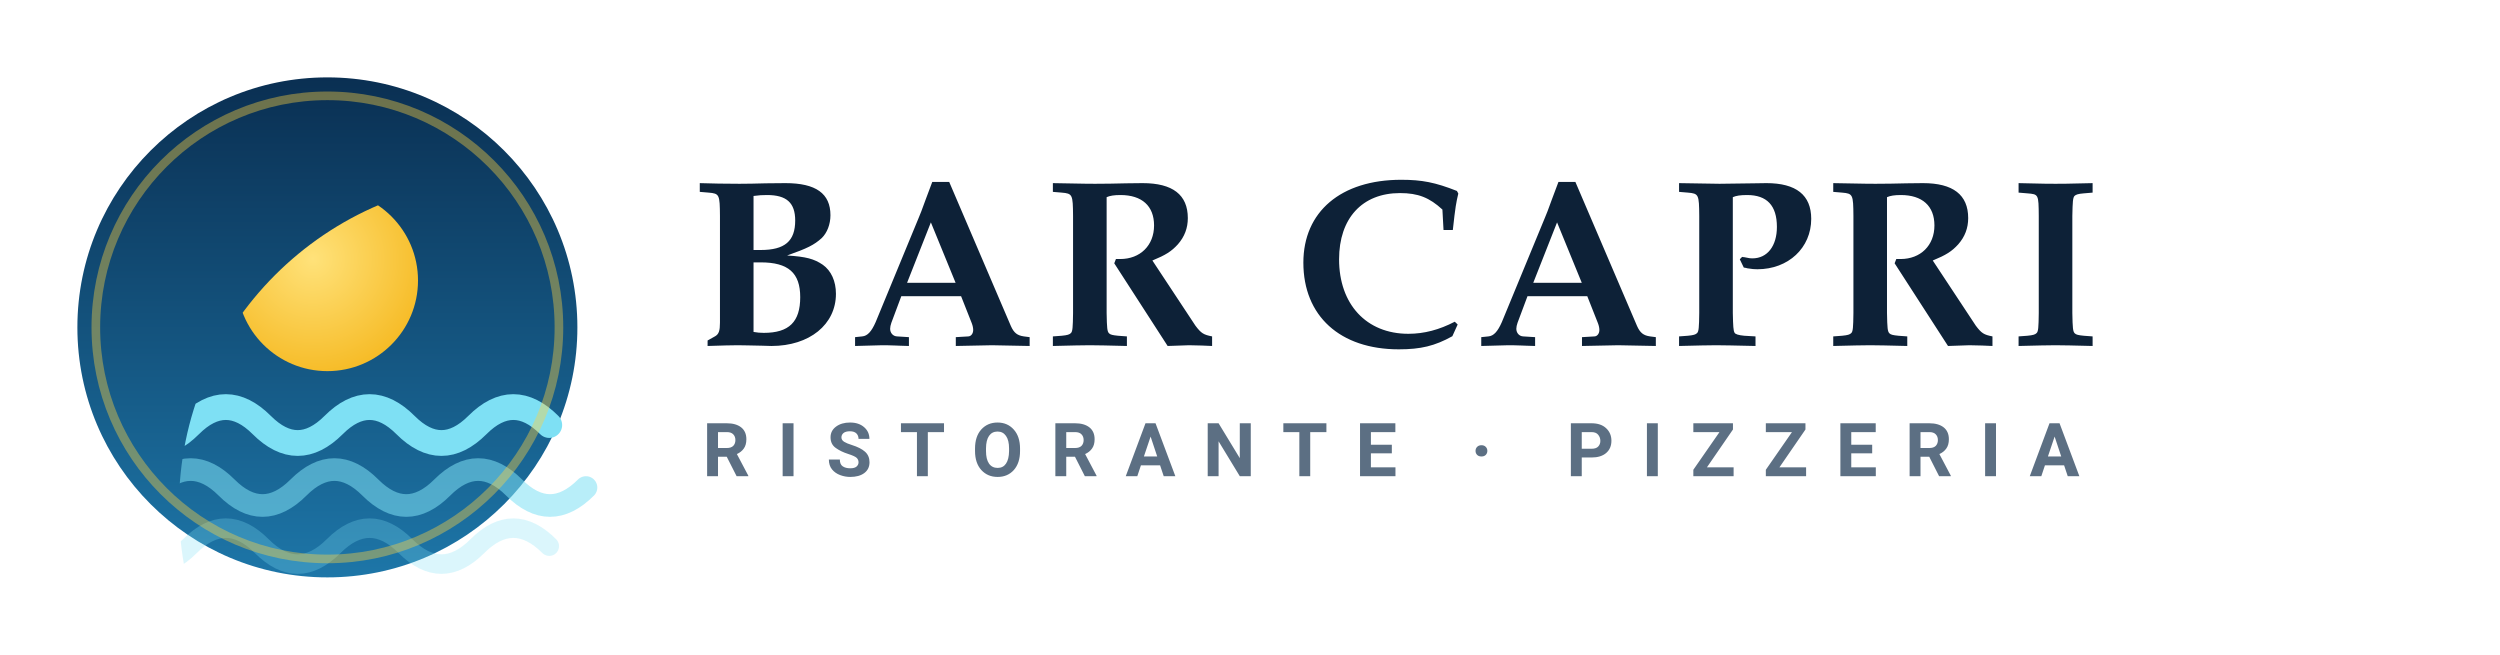
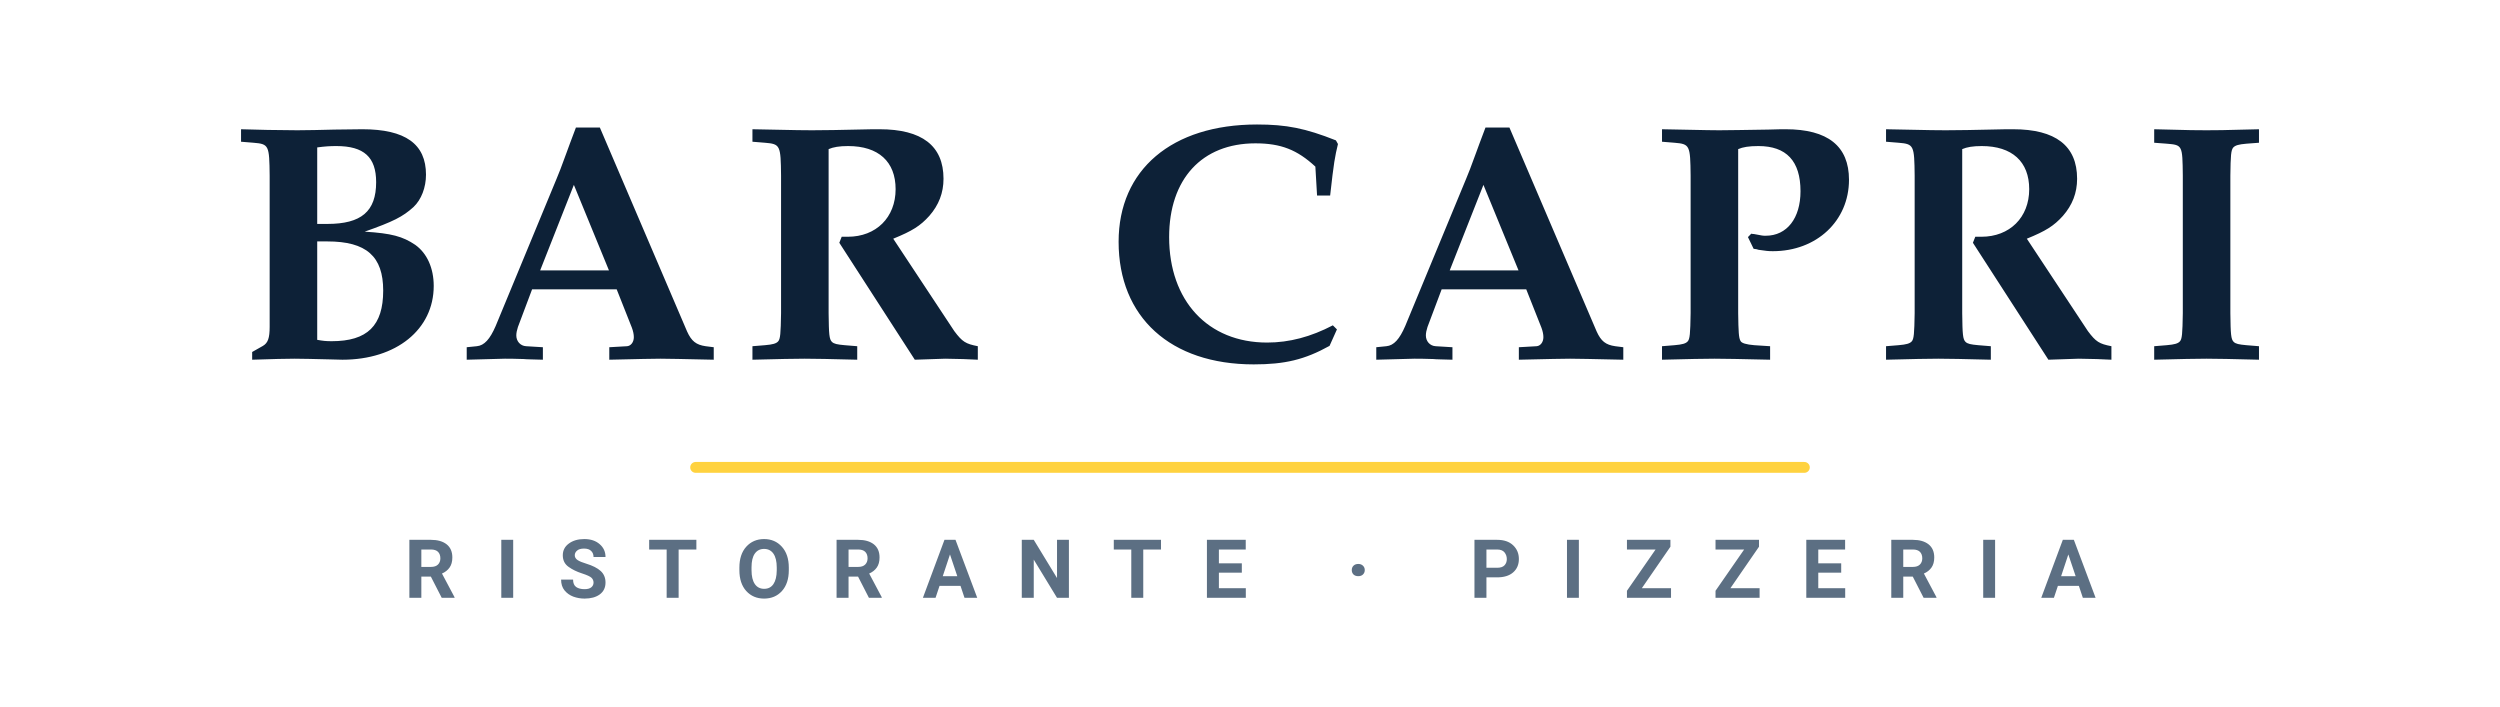
- <svg xmlns="http://www.w3.org/2000/svg" viewBox="0 0 420 110" width="840" height="220" role="img" aria-label="Bar Capri — Ristorante e Pizzeria">
-   <defs>
-     <linearGradient id="lcielo" x1="0" y1="0" x2="0" y2="1">
-       <stop offset="0" stop-color="#0a2f52" />
-       <stop offset="1" stop-color="#1d76a8" />
-     </linearGradient>
-     <radialGradient id="lsole" cx=".42" cy=".38" r=".72">
-       <stop offset="0" stop-color="#ffe27a" />
-       <stop offset="1" stop-color="#f5b71d" />
-     </radialGradient>
-     <clipPath id="ldisco">
-       <circle cx="55" cy="55" r="42" />
-     </clipPath>
-   </defs>
-   <g>
-     <circle cx="55" cy="55" r="42" fill="url(#lcielo)" />
-     <g clip-path="url(#ldisco)" transform="translate(13 13) scale(1.3125)">
-       <circle cx="32" cy="26" r="11.6" fill="url(#lsole)" />
-       <path d="M-4 44.5q4.6-4.6 9.2 0t9.2 0t9.2 0t9.2 0t9.2 0t9.2 0t9.2 0" fill="none" stroke="#7ee0f4" stroke-width="3.3" stroke-linecap="round" />
-       <path d="M-8.5 52.5q4.6-4.6 9.2 0t9.2 0t9.2 0t9.2 0t9.2 0t9.2 0t9.2 0t9.2 0" fill="none" stroke="#7ee0f4" stroke-width="2.9" stroke-linecap="round" opacity=".55" />
-       <path d="M-4 60q4.6-4.6 9.2 0t9.2 0t9.2 0t9.2 0t9.2 0t9.2 0t9.2 0" fill="none" stroke="#7ee0f4" stroke-width="2.5" stroke-linecap="round" opacity=".28" />
-     </g>
-     <circle cx="55" cy="55" r="38.9" fill="none" stroke="#ffd23f" stroke-width="1.45" opacity=".4" />
-   </g>
-   <text x="116" y="58" fill="#0d2137" font-family="'Iowan Old Style','Palatino Linotype',Palatino,Georgia,'Times New Roman',serif" font-size="40" font-weight="600" letter-spacing="1.5">BAR CAPRI</text>
-   <text x="118" y="80" fill="#5c6f83" font-family="system-ui,-apple-system,'Segoe UI',Roboto,Arial,sans-serif" font-size="12.5" font-weight="600" letter-spacing="4.6">RISTORANTE · PIZZERIA</text>
+ <svg xmlns="http://www.w3.org/2000/svg" viewBox="0 0 460 130" width="920" height="260" role="img" aria-label="Bar Capri — Ristorante e Pizzeria">
+   <text x="230" y="66" text-anchor="middle" fill="#0d2137" font-family="'Iowan Old Style','Palatino Linotype',Palatino,Georgia,'Times New Roman',serif" font-size="62" font-weight="600" letter-spacing="3.4">BAR CAPRI</text>
+   <line x1="128" y1="86" x2="332" y2="86" stroke="#ffd23f" stroke-width="2" stroke-linecap="round" />
+   <text x="230" y="110" text-anchor="middle" fill="#5c6f83" font-family="system-ui,-apple-system,'Segoe UI',Roboto,Arial,sans-serif" font-size="15" font-weight="600" letter-spacing="7.2">RISTORANTE · PIZZERIA</text>
</svg>
